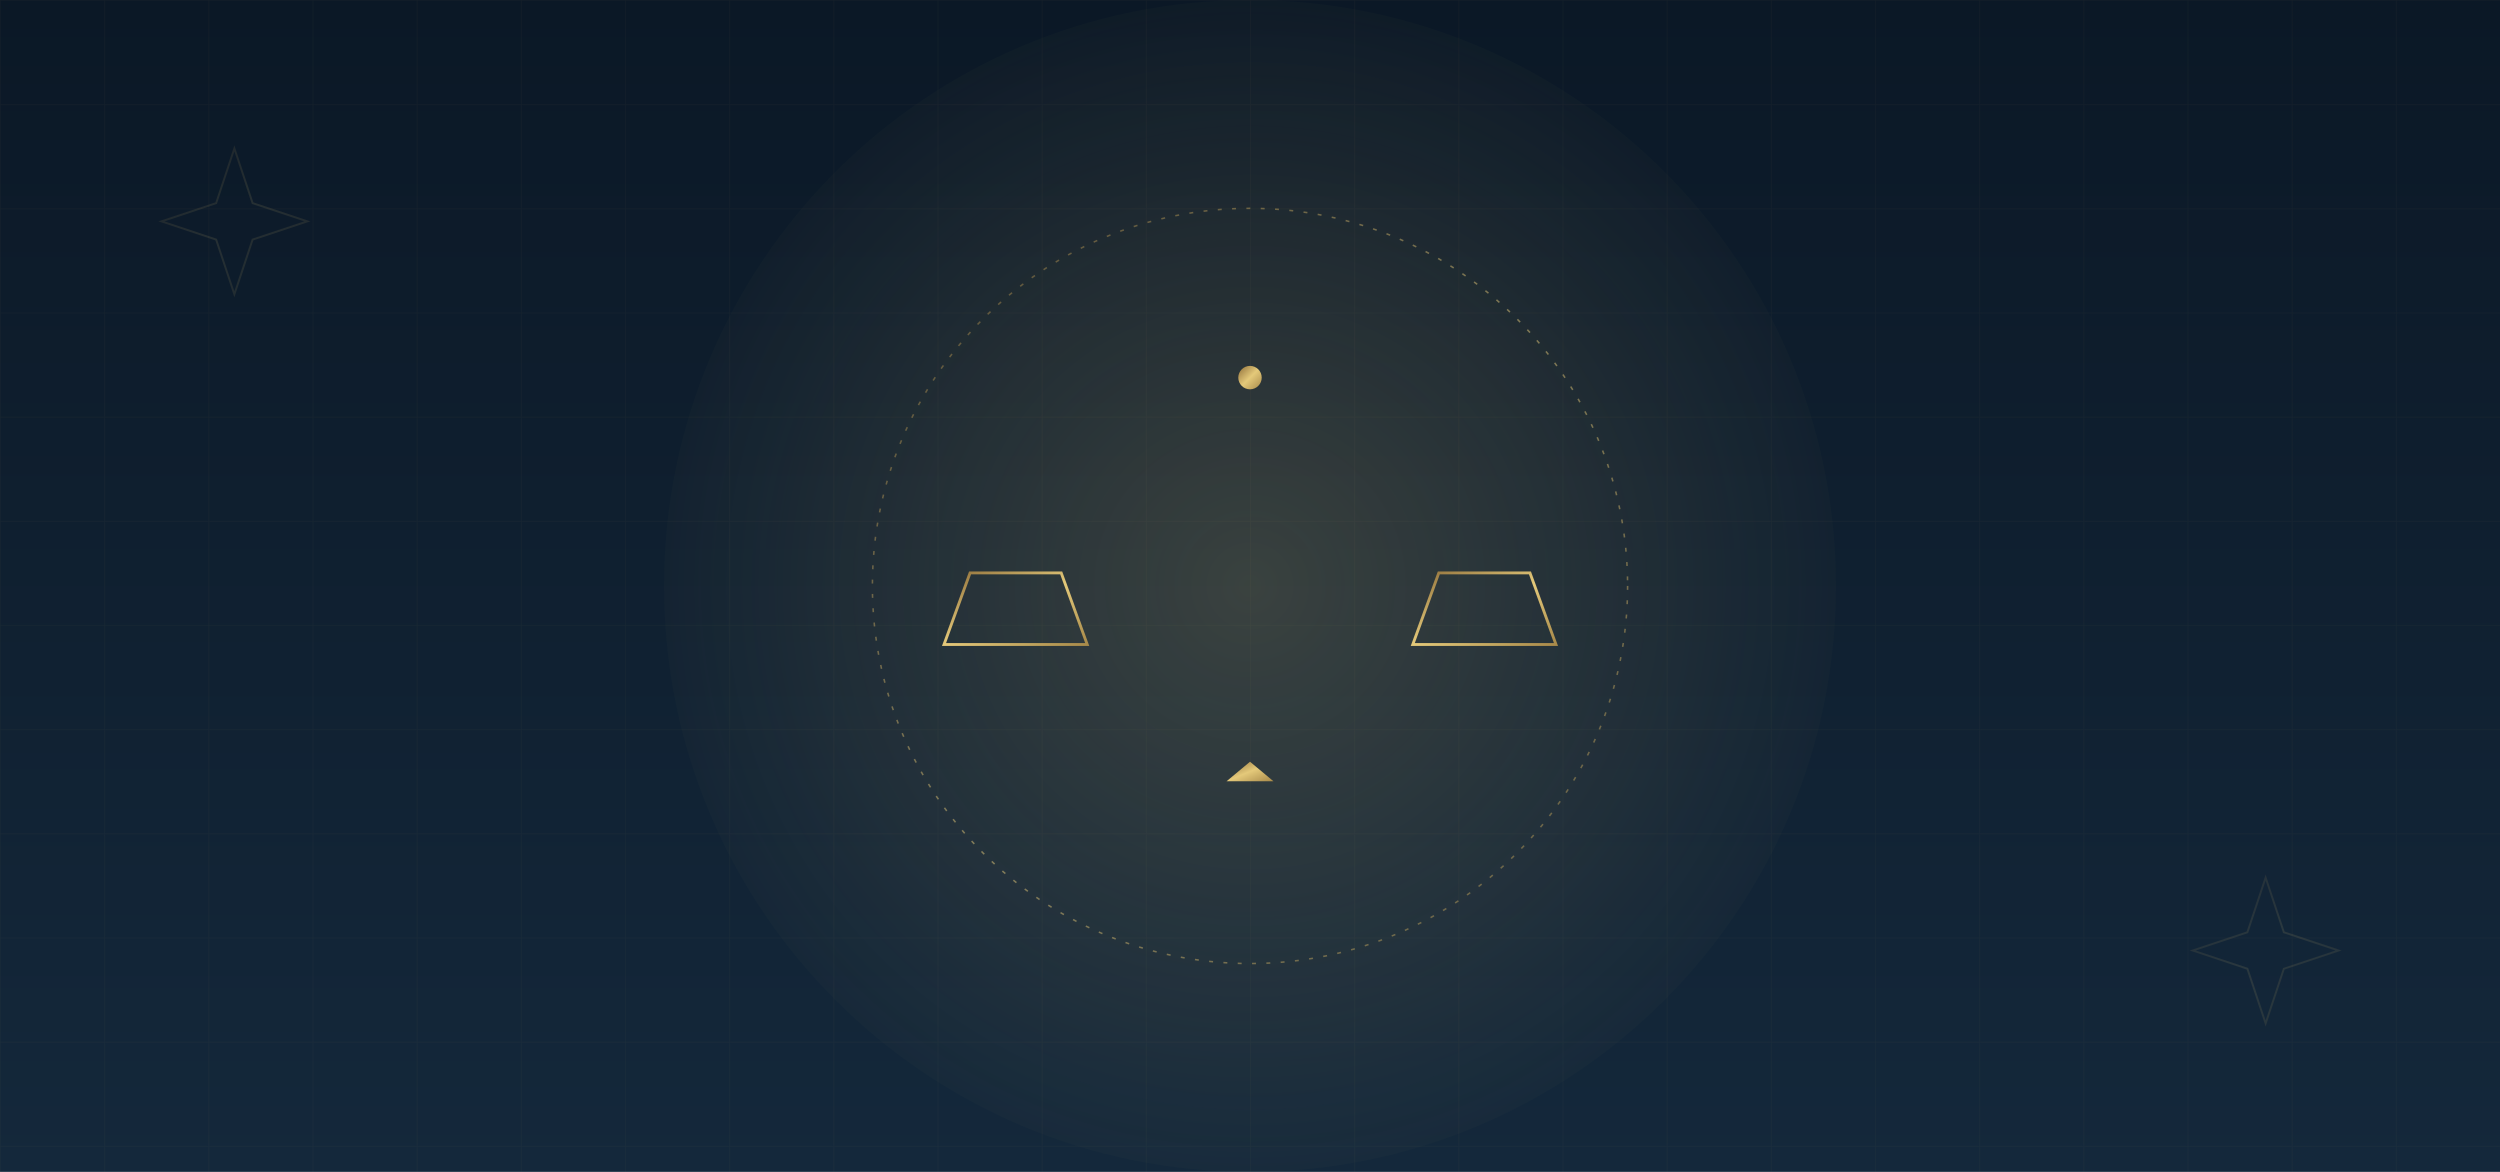
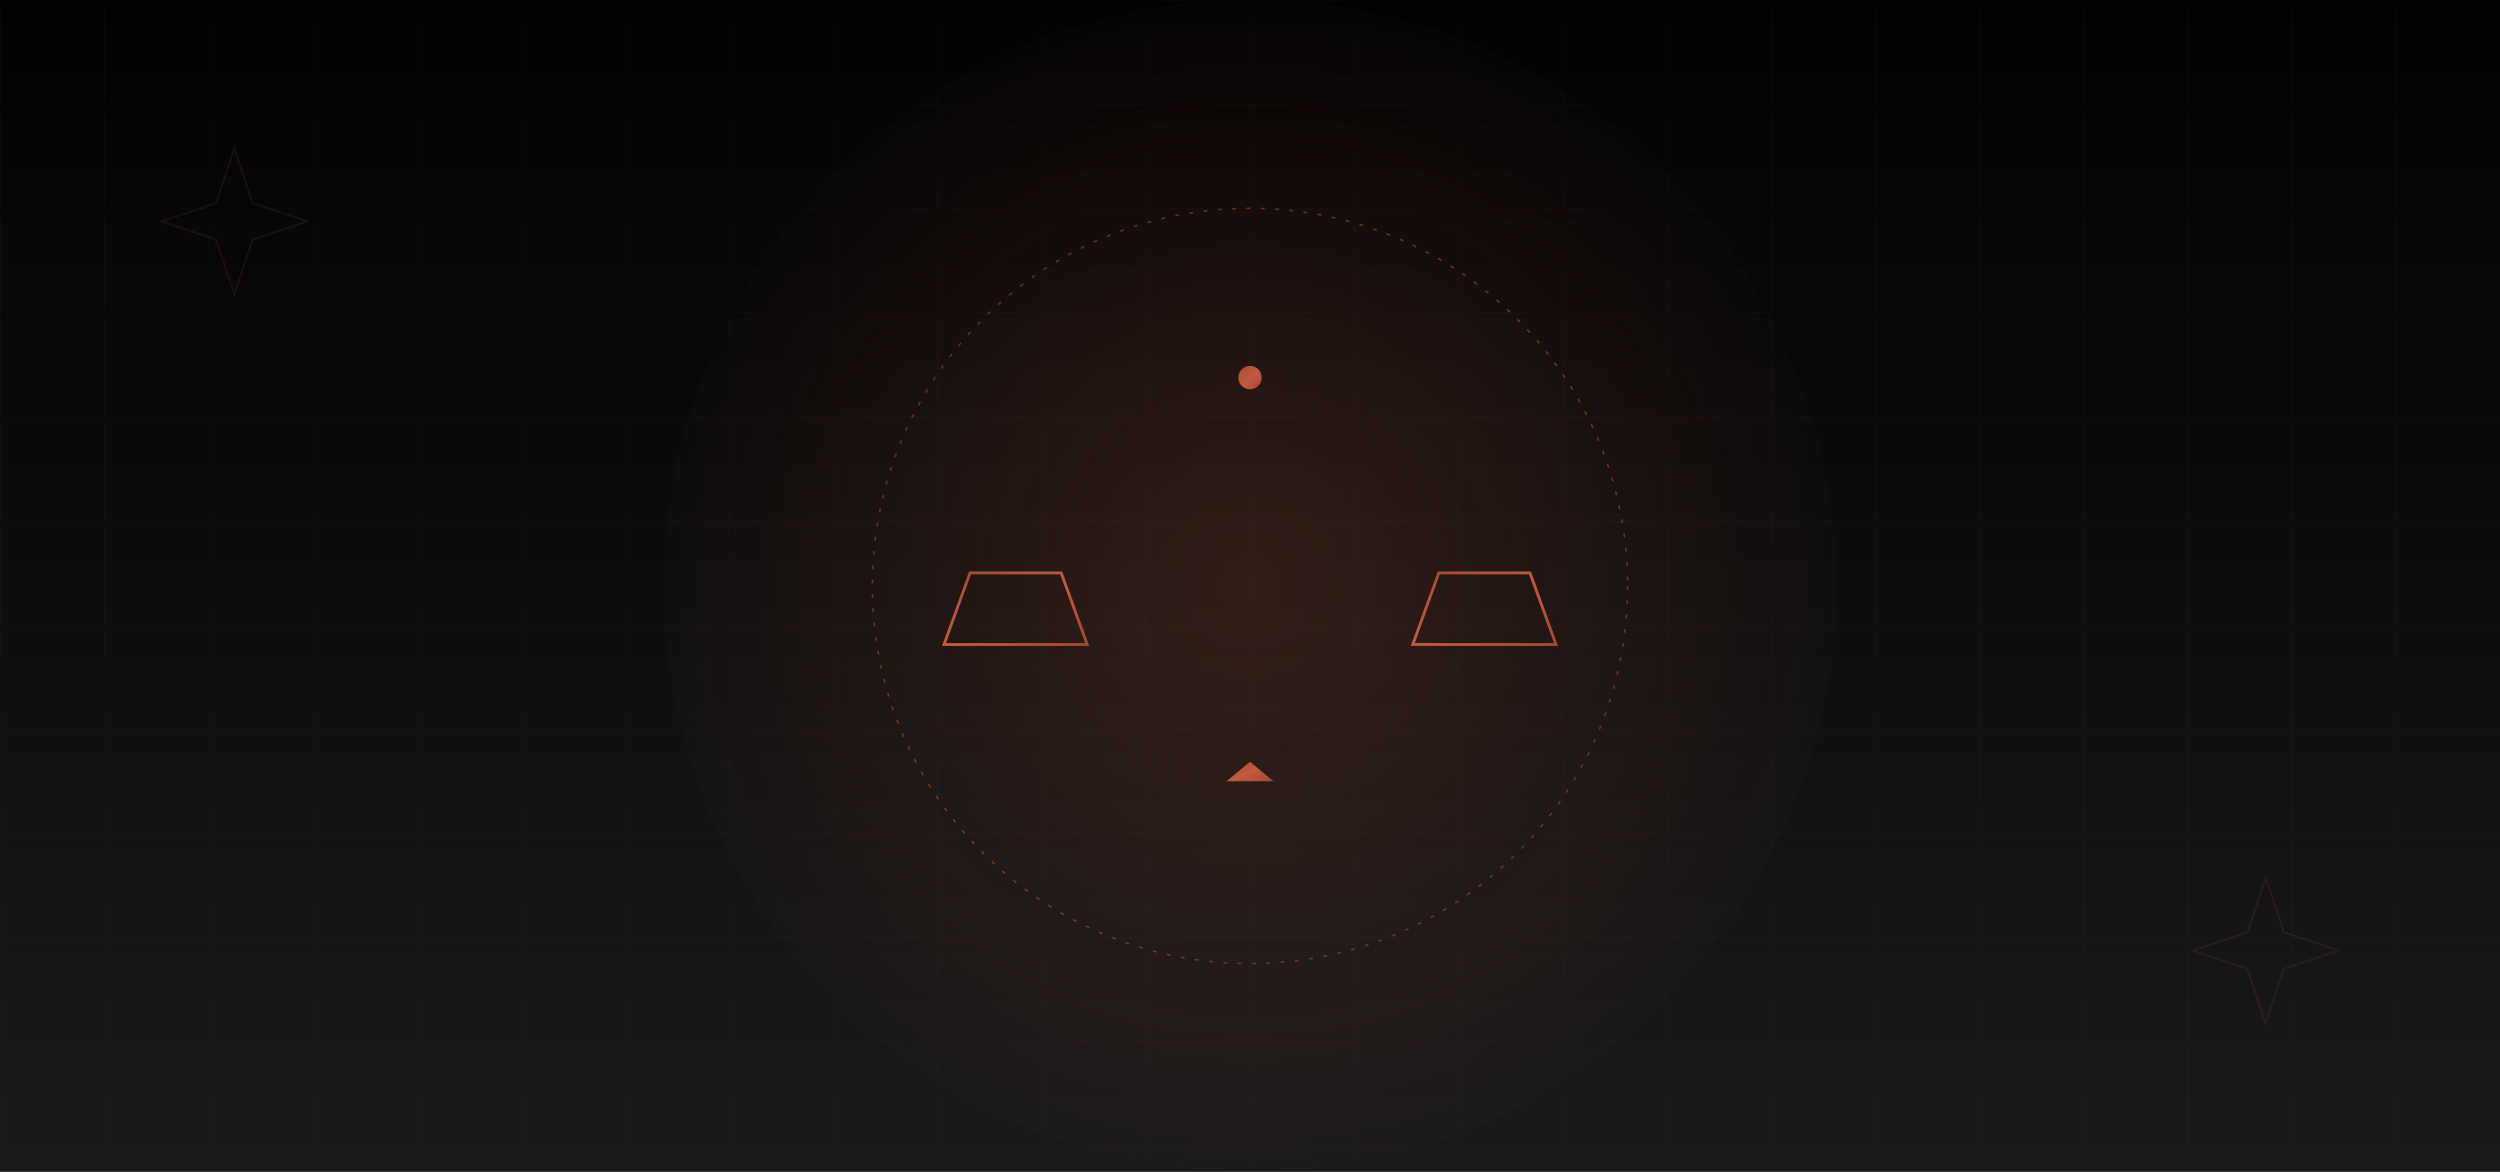
<svg xmlns="http://www.w3.org/2000/svg" viewBox="0 0 1920 900" preserveAspectRatio="xMidYMid slice">
  <defs>
    <linearGradient id="sky" x1="0" y1="0" x2="0" y2="1">
-       <stop offset="0%" stop-color="#0B1826" />
-       <stop offset="100%" stop-color="#14283B" />
+       <stop offset="0%" stop-color="#020202" />
+       <stop offset="100%" stop-color="#1A1A1A" />
    </linearGradient>
    <linearGradient id="gold" x1="0" y1="0" x2="1" y2="1">
-       <stop offset="0%" stop-color="#8F6F3A" />
-       <stop offset="50%" stop-color="#E4C97A" />
-       <stop offset="100%" stop-color="#A88A4A" />
+       <stop offset="0%" stop-color="#A24832" />
+       <stop offset="50%" stop-color="#C45A41" />
+       <stop offset="100%" stop-color="#A24832" />
    </linearGradient>
    <pattern id="grid" width="80" height="80" patternUnits="userSpaceOnUse">
-       <path d="M 80 0 L 0 0 0 80" fill="none" stroke="#C2A86B" stroke-opacity="0.05" />
+       <path d="M 80 0 L 0 0 0 80" fill="none" stroke="#C45A41" stroke-opacity="0.05" />
    </pattern>
    <radialGradient id="glow" cx="50%" cy="50%" r="55%">
-       <stop offset="0%" stop-color="#E4C97A" stop-opacity="0.2" />
-       <stop offset="100%" stop-color="#E4C97A" stop-opacity="0" />
+       <stop offset="0%" stop-color="#C45A41" stop-opacity="0.2" />
+       <stop offset="100%" stop-color="#C45A41" stop-opacity="0" />
    </radialGradient>
  </defs>
  <rect width="1920" height="900" fill="url(#sky)" />
  <rect width="1920" height="900" fill="url(#grid)" />
  <circle cx="960" cy="450" r="450" fill="url(#glow)" />
  <g opacity="0.12" fill="none" stroke="url(#gold)" stroke-width="1.5">
    <g transform="translate(180 170)">
      <polygon points="0,-56 14,-14 56,0 14,14 0,56 -14,14 -56,0 -14,-14" />
    </g>
    <g transform="translate(1740 730)">
      <polygon points="0,-56 14,-14 56,0 14,14 0,56 -14,14 -56,0 -14,-14" />
    </g>
  </g>
  <line x1="120" y1="840" x2="1800" y2="840" stroke="url(#gold)" stroke-width="1" opacity="0.3" />
  <g transform="translate(960 450)">
    <circle r="290" fill="none" stroke="url(#gold)" stroke-width="1.2" stroke-dasharray="3 8" opacity="0.5" />
    <g stroke="url(#gold)" stroke-width="2.5" fill="none" stroke-linecap="round">
      <line x1="0" y1="-160" x2="0" y2="150" />
      <line x1="-180" y1="-80" x2="180" y2="-80" />
      <line x1="-180" y1="-80" x2="-180" y2="-10" stroke-width="1.5" />
      <line x1="180" y1="-80" x2="180" y2="-10" stroke-width="1.5" />
    </g>
    <circle cx="0" cy="-160" r="9" fill="url(#gold)" />
    <g fill="none" stroke="url(#gold)" stroke-width="2.2">
      <path d="M -215 -10 L -145 -10 L -125 45 L -235 45 Z" />
      <path d="M 215 -10 L 145 -10 L 125 45 L 235 45 Z" />
      <line x1="-235" y1="45" x2="-125" y2="45" opacity="0.4" />
      <line x1="125" y1="45" x2="235" y2="45" opacity="0.4" />
    </g>
    <polygon points="-18,150 18,150 0,135" fill="url(#gold)" />
    <line x1="-70" y1="150" x2="70" y2="150" stroke="url(#gold)" stroke-width="3" />
  </g>
</svg>
